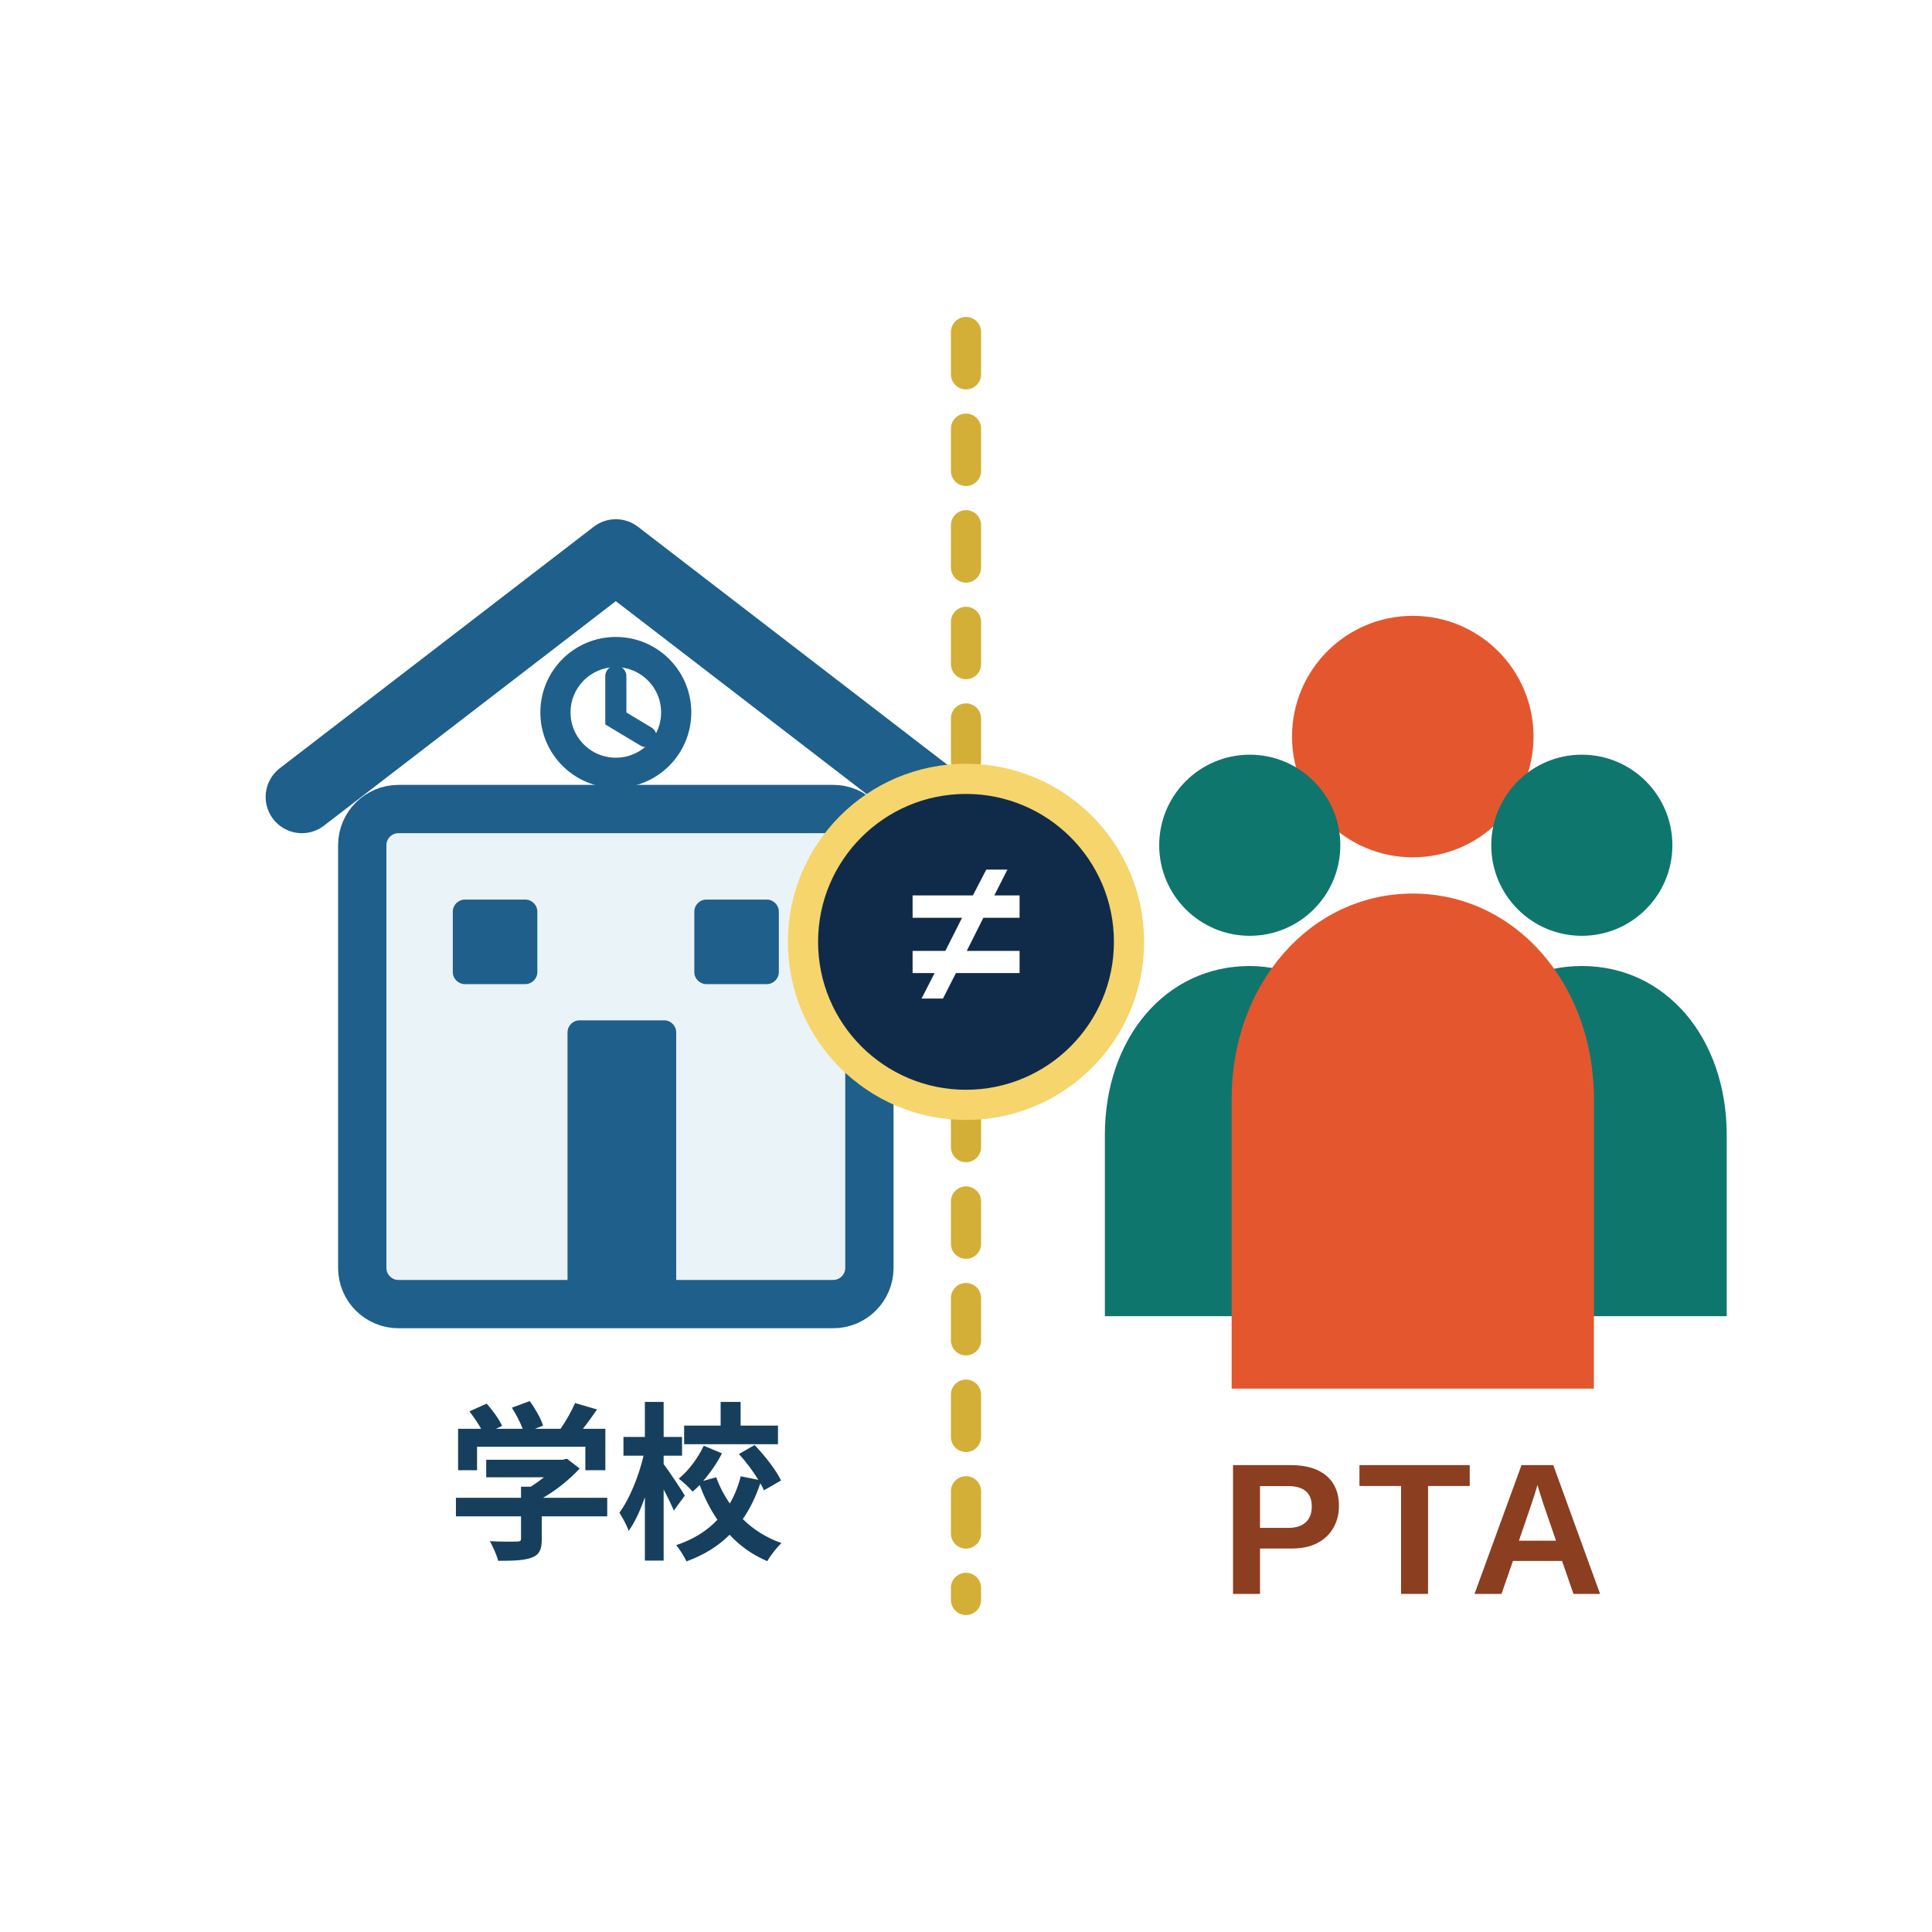
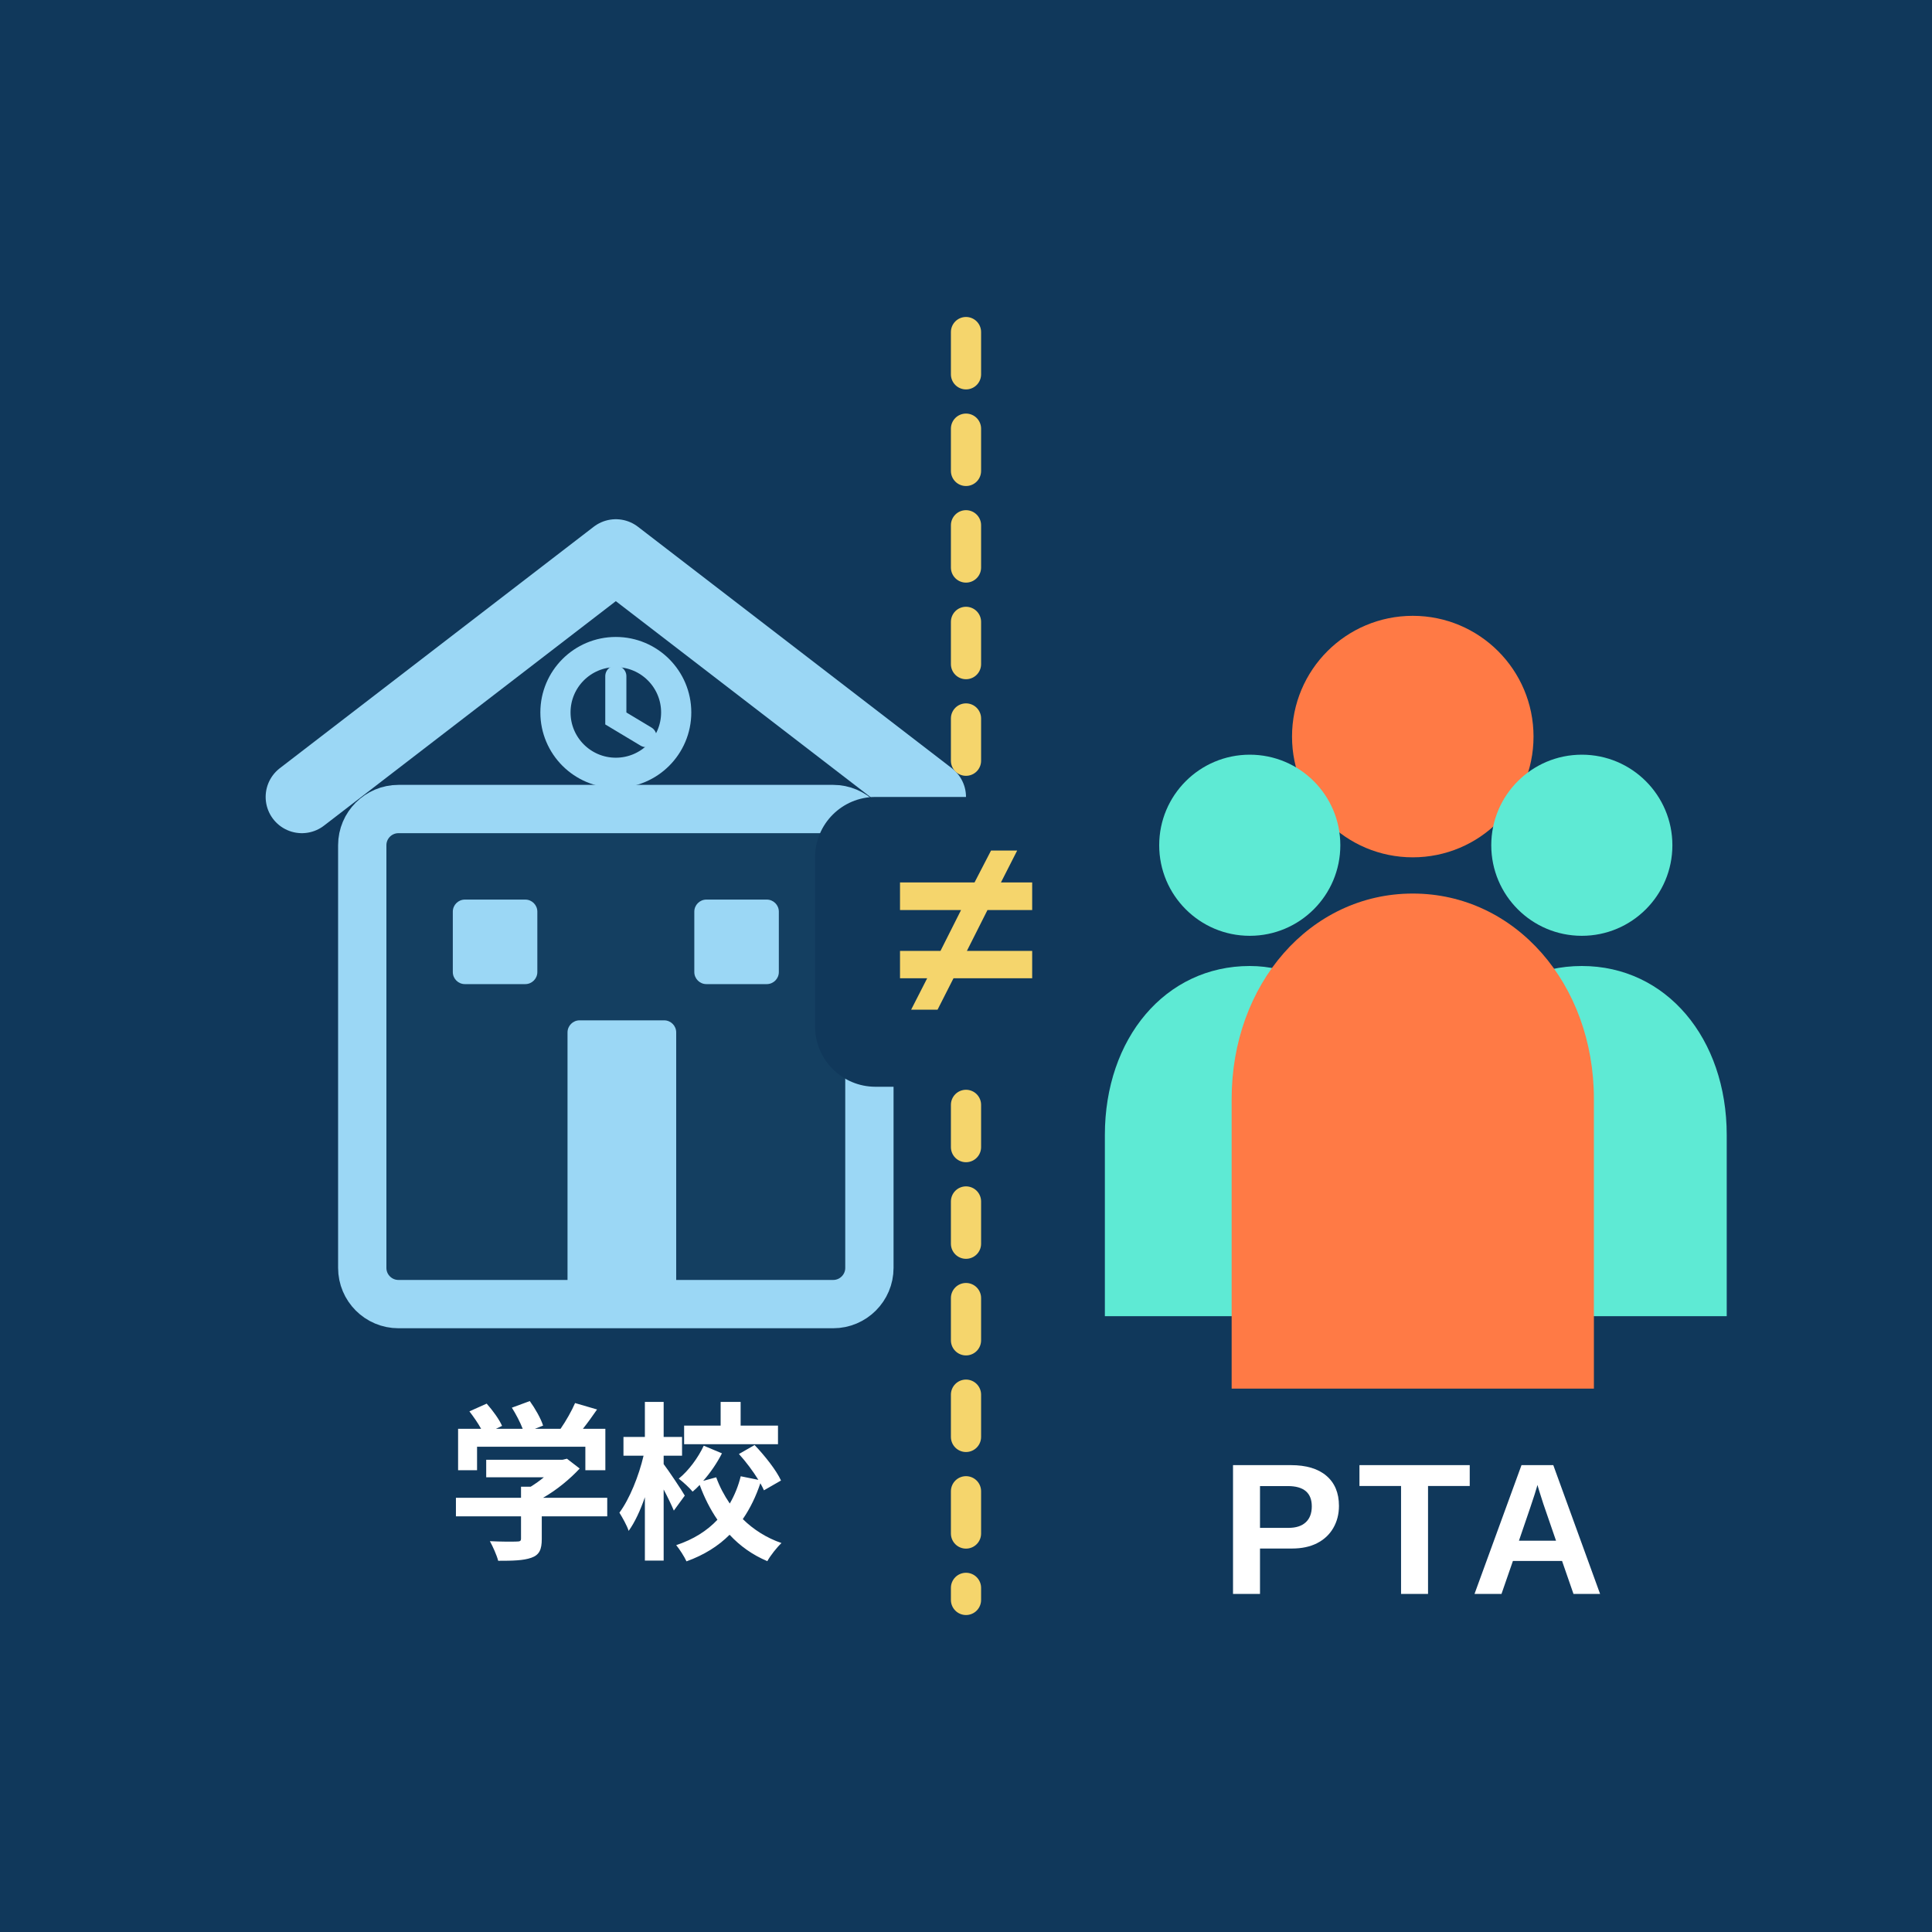
<svg xmlns="http://www.w3.org/2000/svg" viewBox="0 0 320 320" role="img" aria-labelledby="title desc">
-   <rect width="320" height="320" fill="#ffffff" />
+   <rect width="320" height="320" fill="#10385b" />
  <g aria-label="学校" transform="translate(32 58)">
-     <path d="M18 74L70 34l52 40" fill="none" stroke="#1f5f8b" stroke-width="12" stroke-linecap="round" stroke-linejoin="round" />
-     <rect x="28" y="76" width="84" height="82" rx="6" fill="#eaf3f8" stroke="#1f5f8b" stroke-width="8" />
-     <rect x="62" y="111" width="18" height="47" rx="2" fill="#1f5f8b" />
-     <rect x="43" y="91" width="14" height="14" rx="2" fill="#1f5f8b" />
-     <rect x="83" y="91" width="14" height="14" rx="2" fill="#1f5f8b" />
-     <circle cx="70" cy="60" r="10" fill="#ffffff" stroke="#1f5f8b" stroke-width="5" />
-     <path d="M70 54v7l5 3" fill="none" stroke="#1f5f8b" stroke-width="3.5" stroke-linecap="round" />
-     <text x="70" y="198" text-anchor="middle" font-family="Noto Sans JP, sans-serif" font-size="28" font-weight="800" fill="#163f5d">学校</text>
+     <path d="M18 74L70 34l52 40" fill="none" stroke="#9bd7f5" stroke-width="12" stroke-linecap="round" stroke-linejoin="round" />
+     <rect x="28" y="76" width="84" height="82" rx="6" fill="#143f61" stroke="#9bd7f5" stroke-width="8" />
+     <rect x="62" y="111" width="18" height="47" rx="2" fill="#9bd7f5" />
+     <rect x="43" y="91" width="14" height="14" rx="2" fill="#9bd7f5" />
+     <rect x="83" y="91" width="14" height="14" rx="2" fill="#9bd7f5" />
+     <circle cx="70" cy="60" r="10" fill="#10385b" stroke="#9bd7f5" stroke-width="5" />
+     <path d="M70 54v7l5 3" fill="none" stroke="#9bd7f5" stroke-width="3.5" stroke-linecap="round" />
+     <text x="70" y="198" text-anchor="middle" font-family="Noto Sans JP, sans-serif" font-size="28" font-weight="800" fill="#ffffff">学校</text>
  </g>
  <g aria-hidden="true">
-     <path d="M160 55v210" stroke="#d4af37" stroke-width="5" stroke-dasharray="7 9" stroke-linecap="round" />
-     <circle cx="160" cy="156" r="27" fill="#102b49" stroke="#f5d56c" stroke-width="5" />
-     <text x="160" y="166" text-anchor="middle" font-family="Arial, sans-serif" font-size="34" font-weight="900" fill="#ffffff">≠</text>
+     <path d="M160 55v210" stroke="#f5d56c" stroke-width="5" stroke-dasharray="7 9" stroke-linecap="round" />
+     <rect x="135" y="132" width="50" height="48" rx="10" fill="#10385b" />
+     <text x="160" y="168" text-anchor="middle" font-family="Arial, sans-serif" font-size="42" font-weight="900" fill="#f5d56c">≠</text>
  </g>
  <g aria-label="PTA" transform="translate(183 66)">
-     <circle cx="51" cy="56" r="20" fill="#e4572e" />
-     <circle cx="24" cy="74" r="15" fill="#0f766e" />
-     <circle cx="79" cy="74" r="15" fill="#0f766e" />
-     <path d="M24 94c-14 0-24 12-24 28v30h47v-30c0-16-10-28-23-28z" fill="#0f766e" />
-     <path d="M79 94c-14 0-24 12-24 28v30h48v-30c0-16-10-28-24-28z" fill="#0f766e" />
-     <path d="M51 82c-17 0-30 15-30 34v48h60v-48c0-19-13-34-30-34z" fill="#e4572e" />
-     <text x="51" y="198" text-anchor="middle" font-family="Arial, sans-serif" font-size="31" font-weight="900" letter-spacing="2" fill="#8b3e20">PTA</text>
+     <circle cx="51" cy="56" r="20" fill="#ff7a45" />
+     <circle cx="24" cy="74" r="15" fill="#5eead4" />
+     <circle cx="79" cy="74" r="15" fill="#5eead4" />
+     <path d="M24 94c-14 0-24 12-24 28v30h47v-30c0-16-10-28-23-28z" fill="#5eead4" />
+     <path d="M79 94c-14 0-24 12-24 28v30h48v-30c0-16-10-28-24-28z" fill="#5eead4" />
+     <path d="M51 82c-17 0-30 15-30 34v48h60v-48c0-19-13-34-30-34z" fill="#ff7a45" />
+     <text x="51" y="198" text-anchor="middle" font-family="Arial, sans-serif" font-size="31" font-weight="900" letter-spacing="2" fill="#ffffff">PTA</text>
  </g>
</svg>
